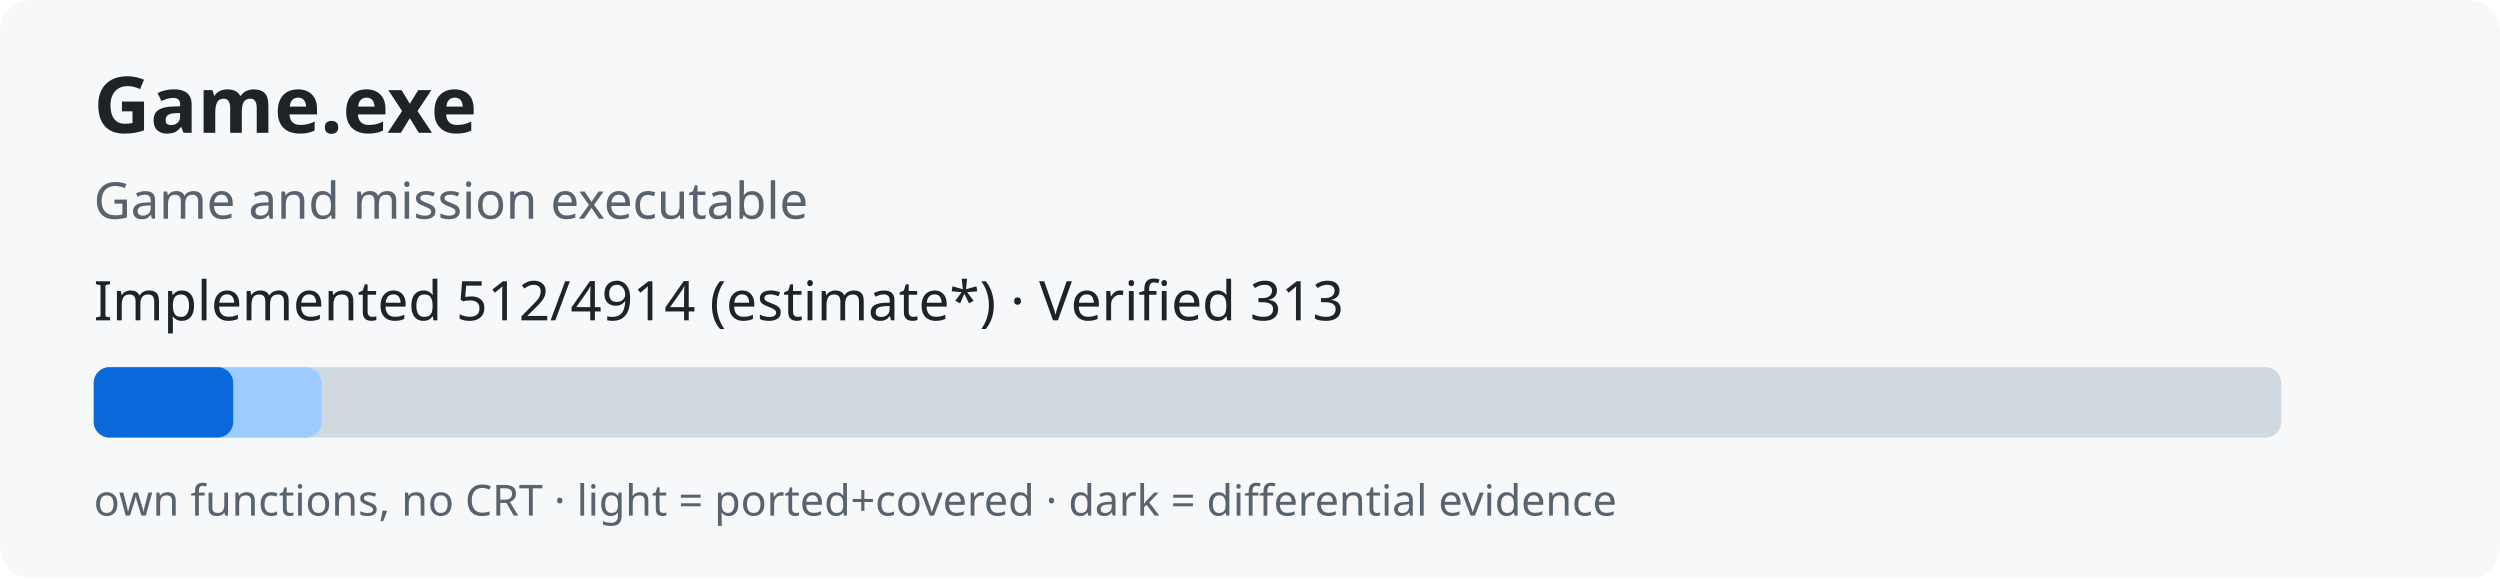
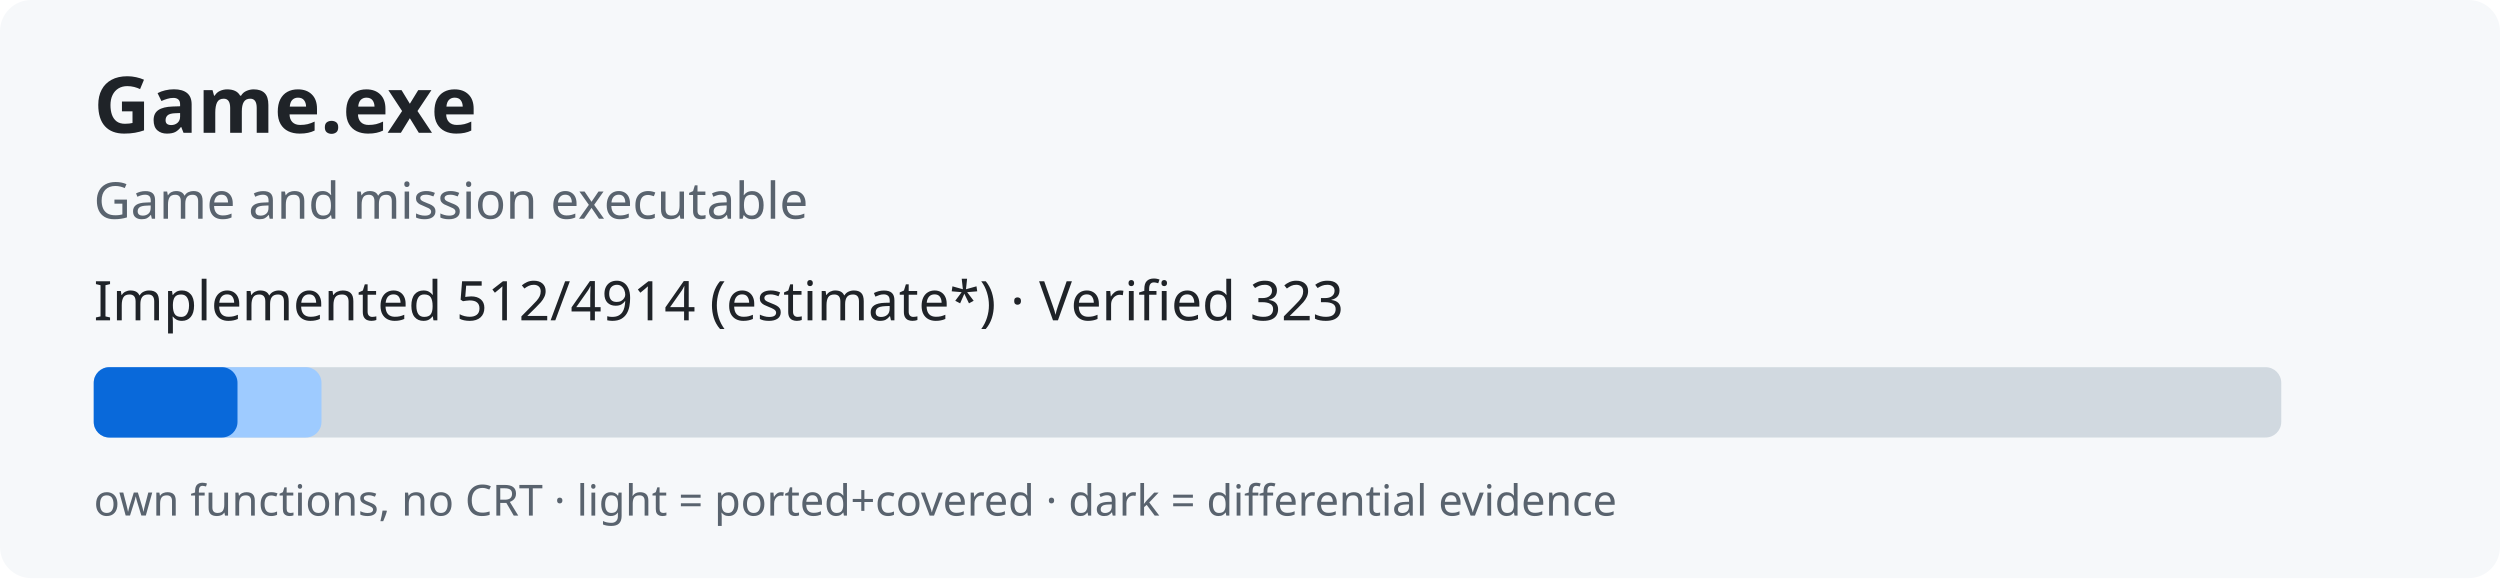
<svg xmlns="http://www.w3.org/2000/svg" width="640" height="148" role="img">
  <rect width="640" height="148" rx="8" fill="#f6f8fa" />
  <text x="24" y="34" font-family="sans-serif" font-size="20" font-weight="bold" fill="#1f2328">Game.exe</text>
  <text x="24" y="56" font-family="sans-serif" font-size="13" fill="#59636e">Game and mission executable</text>
-   <text x="24" y="82" font-family="sans-serif" font-size="14" fill="#1f2328">Implemented 512/4914 (estimate*) · Verified 313</text>
+   <text x="24" y="82" font-family="sans-serif" font-size="14" fill="#1f2328">Implemented 512/4914 (estimate*) · Verified 323</text>
  <rect x="24" y="94" width="560" height="18" rx="4" fill="#d1d9e0" />
  <rect x="24" y="94" width="58.3" height="18" rx="4" fill="#9ecbff" />
-   <rect x="24" y="94" width="35.7" height="18" rx="4" fill="#0969da" />
+   <rect x="24" y="94" width="36.8" height="18" rx="4" fill="#0969da" />
  <text x="24" y="132" font-family="sans-serif" font-size="11" fill="#59636e">own functions, no CRT · light = ported+covered · dark = differential evidence</text>
</svg>
